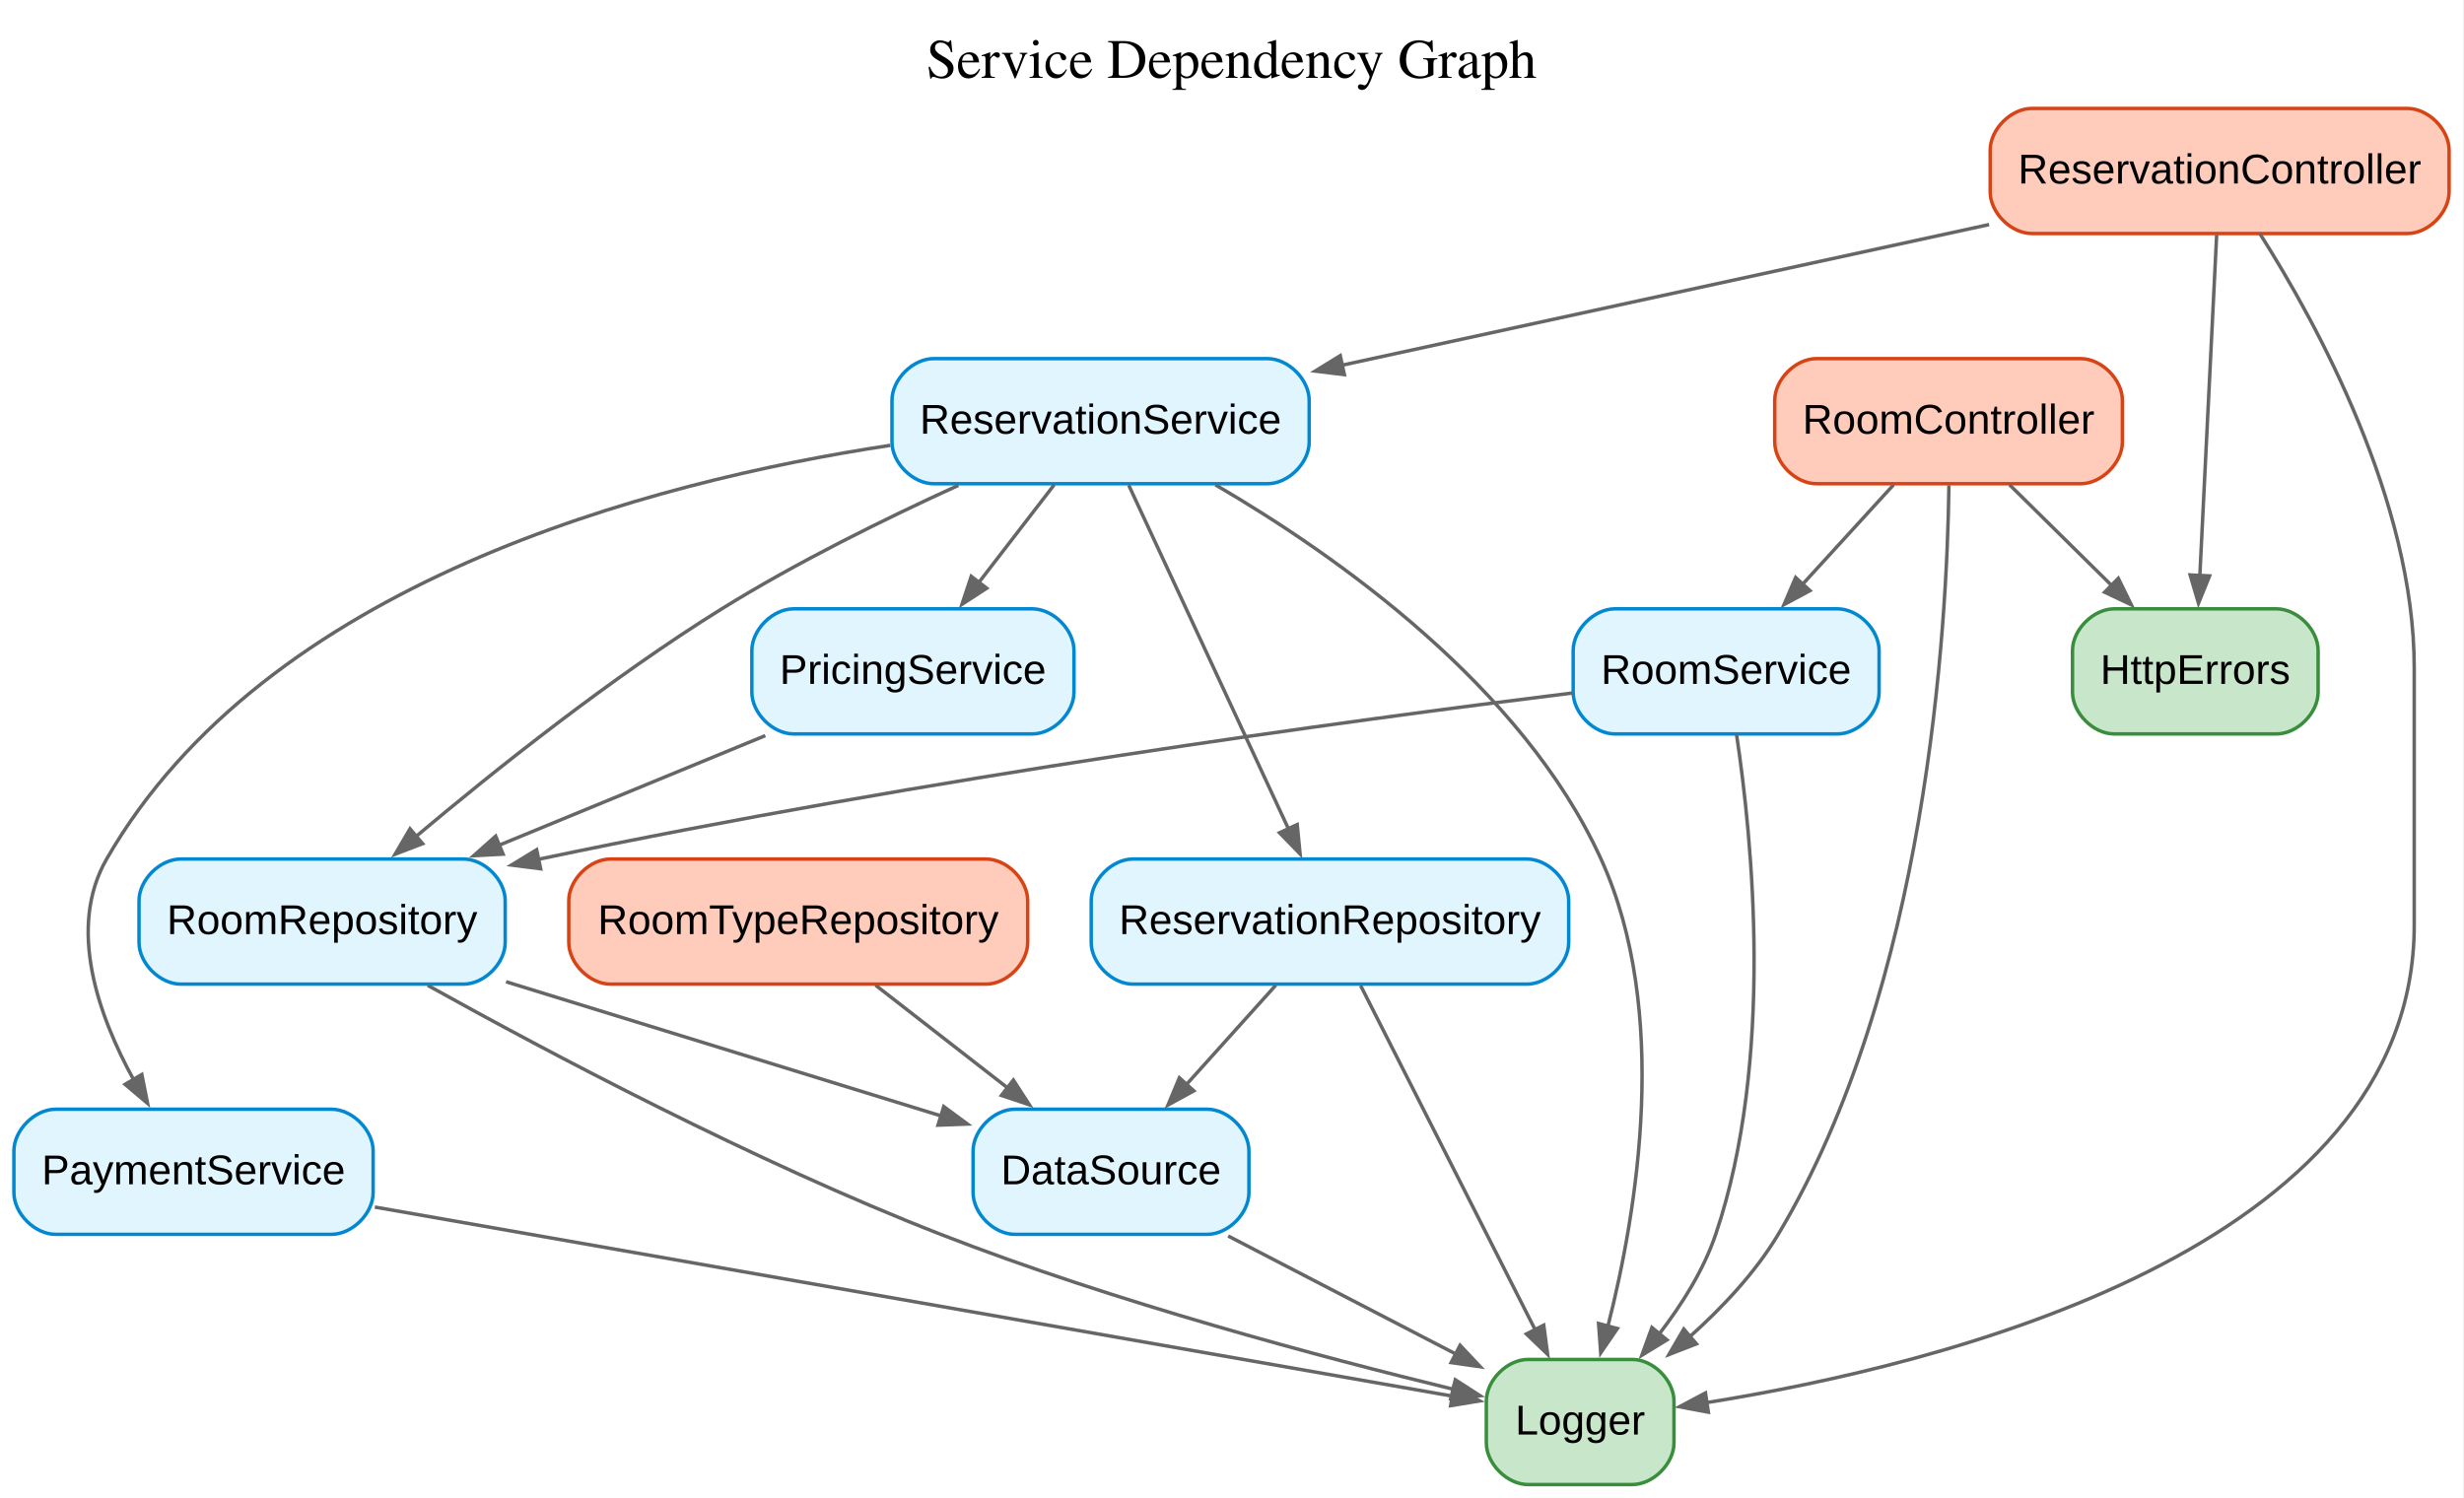
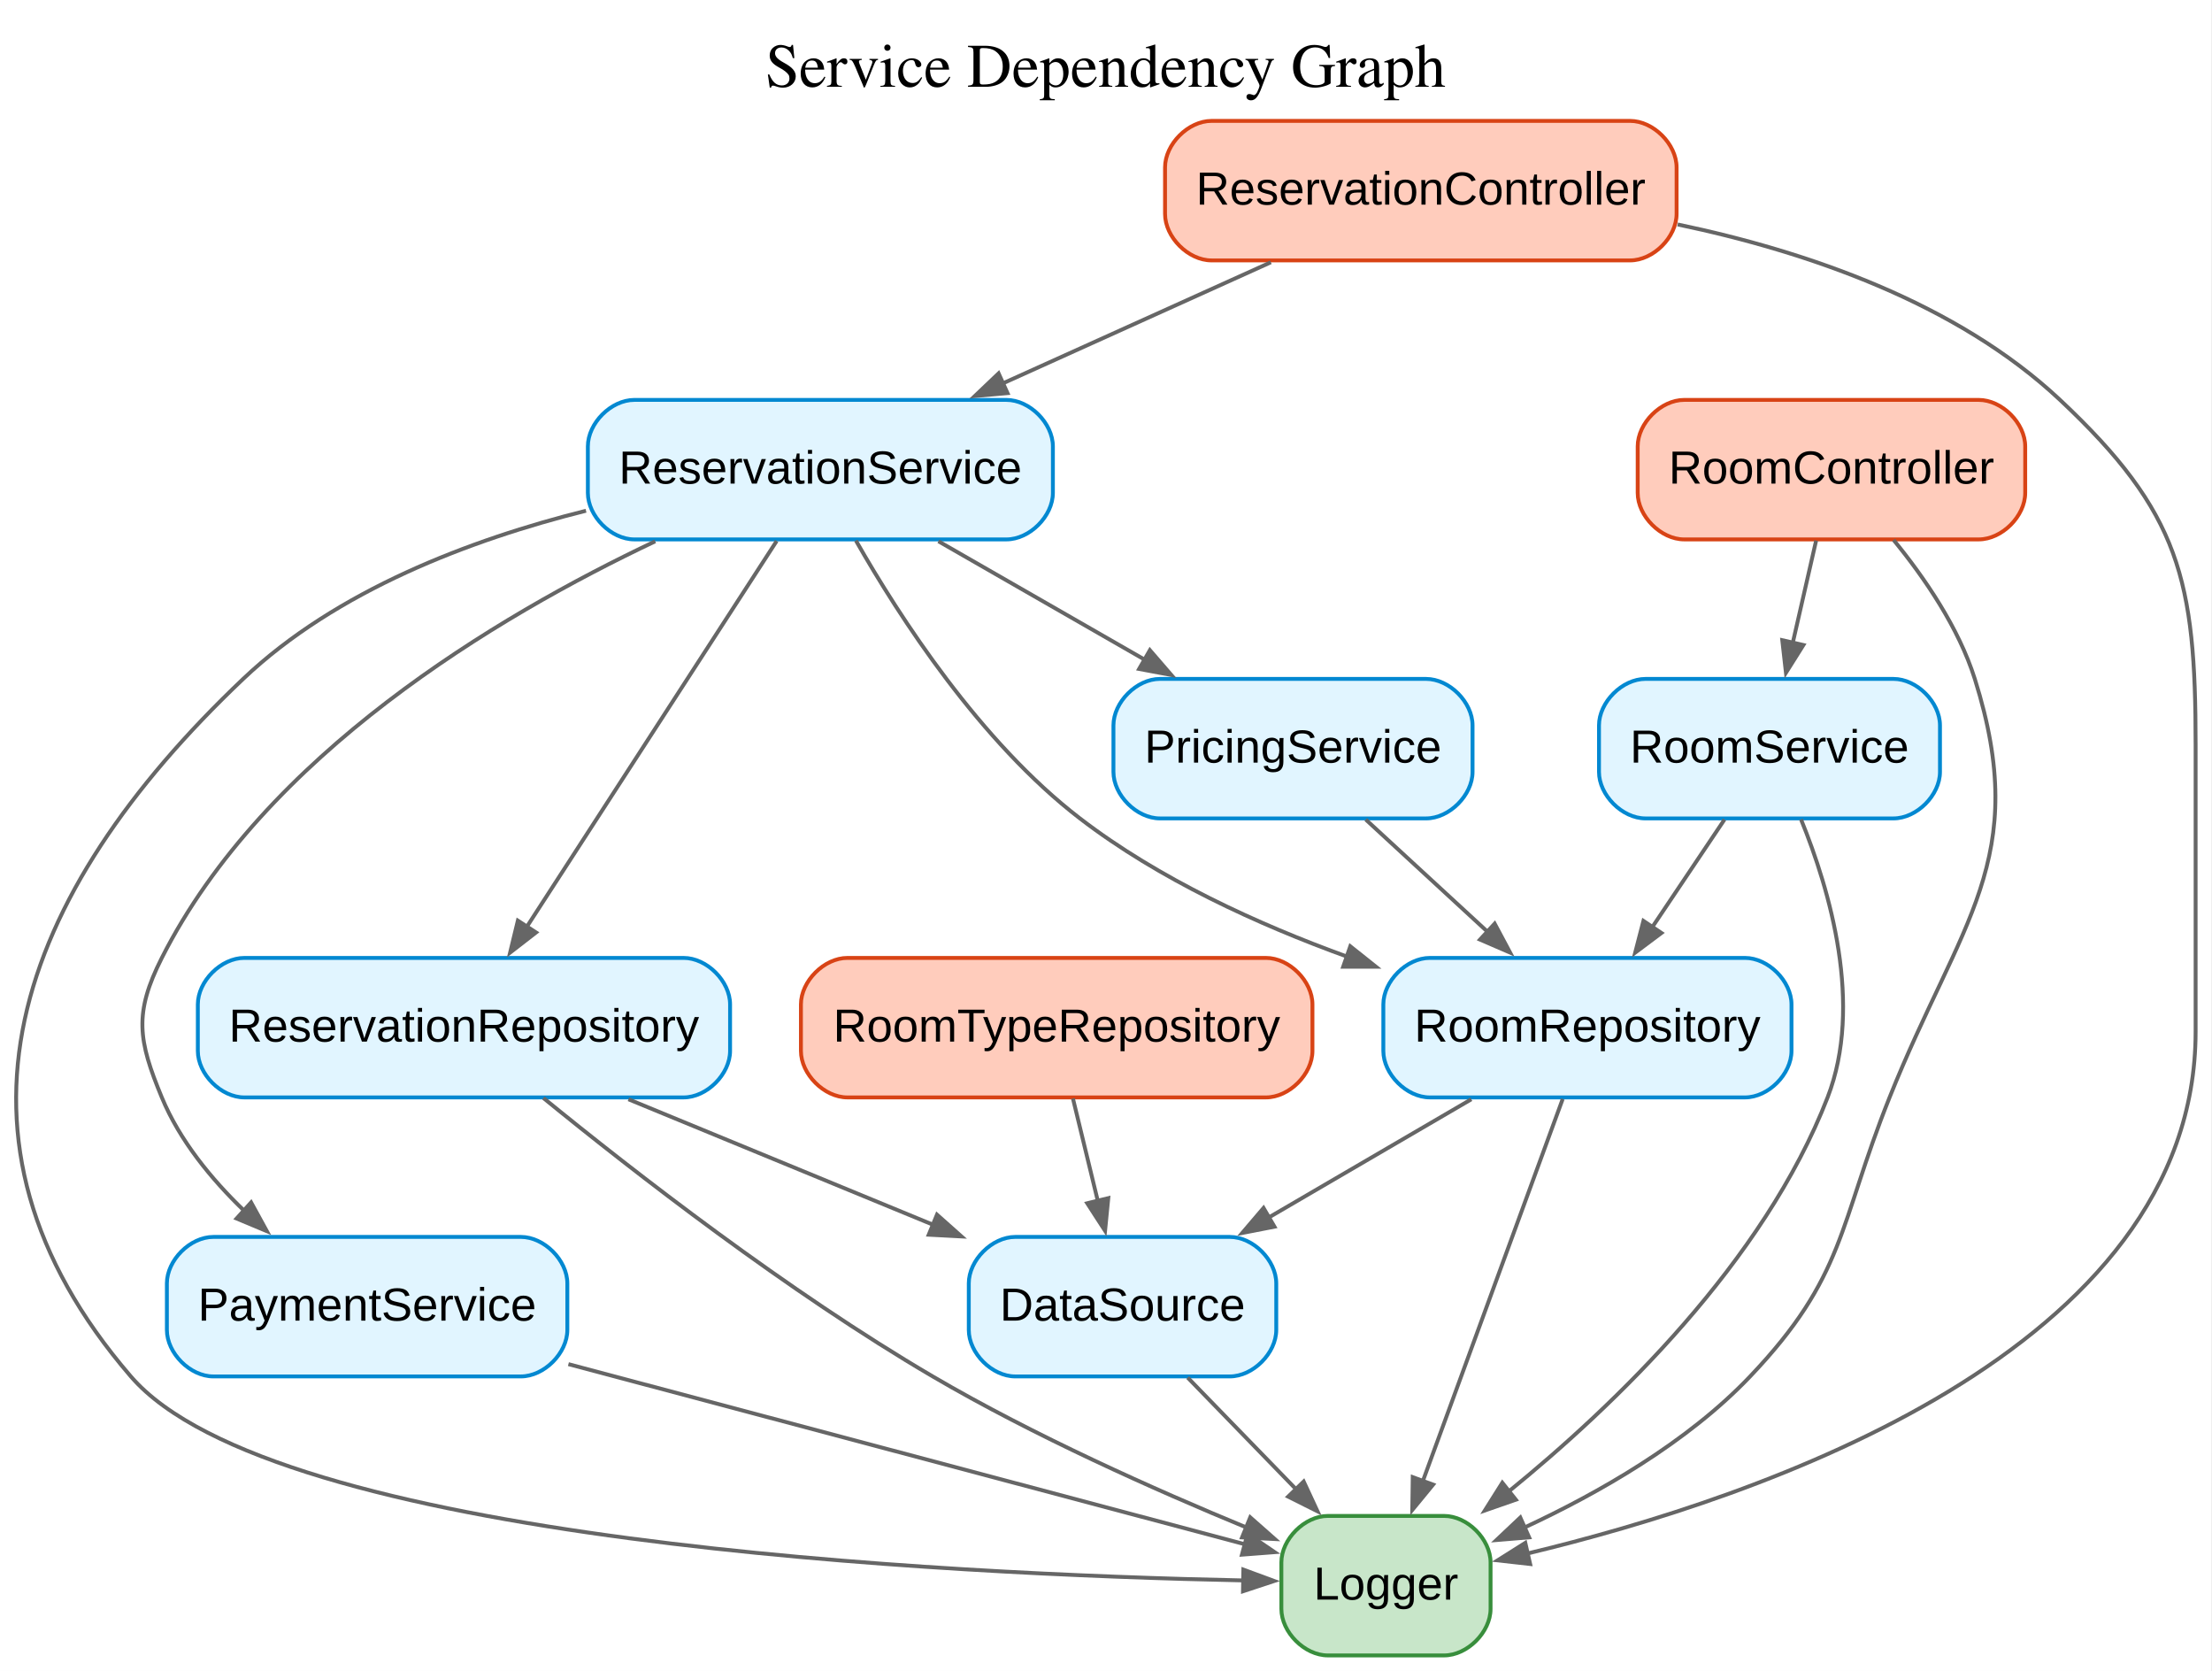
- <svg xmlns="http://www.w3.org/2000/svg" width="709pt" height="431pt" viewBox="0.00 0.00 709.00 431.00">
+ <svg xmlns="http://www.w3.org/2000/svg" width="571pt" height="431pt" viewBox="0.00 0.00 571.00 431.00">
  <g id="graph0" class="graph" transform="scale(1 1) rotate(0) translate(4 427.2)">
-     <polygon fill="white" stroke="none" points="-4,4 -4,-427.2 704.71,-427.2 704.71,4 -4,4" />
-     <text xml:space="preserve" text-anchor="middle" x="350.35" y="-404.8" font-family="Times,serif" font-size="16.00">Service Dependency Graph</text>
+     <polygon fill="white" stroke="none" points="-4,4 -4,-427.2 566.77,-427.2 566.77,4 -4,4" />
+     <text xml:space="preserve" text-anchor="middle" x="281.38" y="-404.8" font-family="Times,serif" font-size="16.00">Service Dependency Graph</text>
    <g id="node1" class="node">
-       <path fill="#e1f5ff" stroke="#0288d1" d="M524.7,-252C524.7,-252 460.67,-252 460.67,-252 454.67,-252 448.67,-246 448.67,-240 448.67,-240 448.67,-228 448.67,-228 448.67,-222 454.67,-216 460.67,-216 460.67,-216 524.7,-216 524.7,-216 530.7,-216 536.7,-222 536.7,-228 536.7,-228 536.7,-240 536.7,-240 536.7,-246 530.7,-252 524.7,-252" />
-       <text xml:space="preserve" text-anchor="middle" x="492.68" y="-230.4" font-family="Arial" font-size="12.00">RoomService</text>
+       <path fill="#e1f5ff" stroke="#0288d1" d="M484.78,-252C484.78,-252 420.76,-252 420.76,-252 414.76,-252 408.76,-246 408.76,-240 408.76,-240 408.76,-228 408.76,-228 408.76,-222 414.76,-216 420.76,-216 420.76,-216 484.78,-216 484.78,-216 490.78,-216 496.78,-222 496.78,-228 496.78,-228 496.78,-240 496.78,-240 496.78,-246 490.78,-252 484.78,-252" />
+       <text xml:space="preserve" text-anchor="middle" x="452.77" y="-230.4" font-family="Arial" font-size="12.00">RoomService</text>
    </g>
    <g id="node3" class="node">
-       <path fill="#c8e6c9" stroke="#388e3c" d="M465.68,-36C465.68,-36 435.68,-36 435.68,-36 429.68,-36 423.68,-30 423.68,-24 423.68,-24 423.68,-12 423.68,-12 423.68,-6 429.68,0 435.68,0 435.68,0 465.68,0 465.68,0 471.68,0 477.68,-6 477.68,-12 477.68,-12 477.68,-24 477.68,-24 477.68,-30 471.68,-36 465.68,-36" />
-       <text xml:space="preserve" text-anchor="middle" x="450.68" y="-14.4" font-family="Arial" font-size="12.00">Logger</text>
+       <path fill="#c8e6c9" stroke="#388e3c" d="M368.77,-36C368.77,-36 338.77,-36 338.77,-36 332.77,-36 326.77,-30 326.77,-24 326.77,-24 326.77,-12 326.77,-12 326.77,-6 332.77,0 338.77,0 338.77,0 368.77,0 368.77,0 374.77,0 380.77,-6 380.77,-12 380.77,-12 380.77,-24 380.77,-24 380.77,-30 374.77,-36 368.77,-36" />
+       <text xml:space="preserve" text-anchor="middle" x="353.77" y="-14.4" font-family="Arial" font-size="12.00">Logger</text>
    </g>
    <g id="edge1" class="edge">
-       <path fill="none" stroke="#666666" d="M495.66,-215.97C500.19,-185.95 506.63,-122.05 489.68,-72 486.21,-61.73 479.94,-51.78 473.44,-43.34" />
-       <polygon fill="#666666" stroke="#666666" points="475.66,-41.63 468.43,-37.21 471.33,-45.18 475.66,-41.63" />
+       <path fill="none" stroke="#666666" d="M460.92,-215.73C468.39,-197.38 477,-167.82 467.77,-144 451.3,-101.51 412.93,-64.62 385.25,-42.14" />
+       <polygon fill="#666666" stroke="#666666" points="387.3,-40.19 379.29,-37.4 383.81,-44.57 387.3,-40.19" />
    </g>
    <g id="node5" class="node">
-       <path fill="#e1f5ff" stroke="#0288d1" d="M129.37,-180C129.37,-180 48,-180 48,-180 42,-180 36,-174 36,-168 36,-168 36,-156 36,-156 36,-150 42,-144 48,-144 48,-144 129.37,-144 129.37,-144 135.37,-144 141.37,-150 141.37,-156 141.37,-156 141.37,-168 141.37,-168 141.37,-174 135.37,-180 129.37,-180" />
-       <text xml:space="preserve" text-anchor="middle" x="88.68" y="-158.4" font-family="Arial" font-size="12.00">RoomRepository</text>
+       <path fill="#e1f5ff" stroke="#0288d1" d="M446.45,-180C446.45,-180 365.09,-180 365.09,-180 359.09,-180 353.09,-174 353.09,-168 353.09,-168 353.09,-156 353.09,-156 353.09,-150 359.09,-144 365.09,-144 365.09,-144 446.45,-144 446.45,-144 452.45,-144 458.45,-150 458.45,-156 458.45,-156 458.45,-168 458.45,-168 458.45,-174 452.45,-180 446.45,-180" />
+       <text xml:space="preserve" text-anchor="middle" x="405.77" y="-158.4" font-family="Arial" font-size="12.00">RoomRepository</text>
    </g>
    <g id="edge2" class="edge">
-       <path fill="none" stroke="#666666" d="M448.39,-227.77C384.64,-219.89 263.21,-203.54 150.8,-179.9" />
-       <polygon fill="#666666" stroke="#666666" points="151.57,-177.2 143.17,-178.27 150.41,-182.68 151.57,-177.2" />
+       <path fill="none" stroke="#666666" d="M441.15,-215.7C435.52,-207.3 428.64,-197.07 422.46,-187.86" />
+       <polygon fill="#666666" stroke="#666666" points="424.88,-186.44 418.1,-181.36 420.23,-189.56 424.88,-186.44" />
    </g>
    <g id="node2" class="node">
-       <path fill="#ffccbc" stroke="#d84315" d="M594.7,-324C594.7,-324 518.67,-324 518.67,-324 512.67,-324 506.67,-318 506.67,-312 506.67,-312 506.67,-300 506.67,-300 506.67,-294 512.67,-288 518.67,-288 518.67,-288 594.7,-288 594.7,-288 600.7,-288 606.7,-294 606.7,-300 606.7,-300 606.7,-312 606.7,-312 606.7,-318 600.7,-324 594.7,-324" />
-       <text xml:space="preserve" text-anchor="middle" x="556.68" y="-302.4" font-family="Arial" font-size="12.00">RoomController</text>
+       <path fill="#ffccbc" stroke="#d84315" d="M506.78,-324C506.78,-324 430.75,-324 430.75,-324 424.75,-324 418.75,-318 418.75,-312 418.75,-312 418.75,-300 418.75,-300 418.75,-294 424.75,-288 430.75,-288 430.75,-288 506.78,-288 506.78,-288 512.78,-288 518.78,-294 518.78,-300 518.78,-300 518.78,-312 518.78,-312 518.78,-318 512.78,-324 506.78,-324" />
+       <text xml:space="preserve" text-anchor="middle" x="468.77" y="-302.4" font-family="Arial" font-size="12.00">RoomController</text>
    </g>
    <g id="edge4" class="edge">
-       <path fill="none" stroke="#666666" d="M540.86,-287.7C532.96,-279.05 523.27,-268.45 514.65,-259.03" />
-       <polygon fill="#666666" stroke="#666666" points="516.81,-257.24 509.34,-253.22 512.68,-261.01 516.81,-257.24" />
+       <path fill="none" stroke="#666666" d="M464.81,-287.7C462.99,-279.73 460.79,-270.1 458.77,-261.26" />
+       <polygon fill="#666666" stroke="#666666" points="461.53,-260.75 457.02,-253.58 456.07,-262 461.53,-260.75" />
    </g>
    <g id="edge3" class="edge">
-       <path fill="none" stroke="#666666" d="M556.79,-287.53C556.27,-246.77 550.5,-143.45 507.68,-72 501.1,-61.01 491.57,-50.89 482.18,-42.5" />
-       <polygon fill="#666666" stroke="#666666" points="484.14,-40.49 476.23,-37.42 480.5,-44.75 484.14,-40.49" />
+       <path fill="none" stroke="#666666" d="M484.81,-287.85C492.78,-278.12 501.59,-265.27 505.77,-252 520.47,-205.27 501.94,-189.49 483.77,-144 470.5,-110.78 472.43,-97.92 447.77,-72 431.53,-54.93 408.57,-41.85 389.4,-32.95" />
+       <polygon fill="#666666" stroke="#666666" points="390.73,-30.47 382.28,-29.77 388.45,-35.59 390.73,-30.47" />
+     </g>
+     <g id="node4" class="node">
+       <path fill="#e1f5ff" stroke="#0288d1" d="M172.46,-180C172.46,-180 59.07,-180 59.07,-180 53.07,-180 47.07,-174 47.07,-168 47.07,-168 47.07,-156 47.07,-156 47.07,-150 53.07,-144 59.07,-144 59.07,-144 172.46,-144 172.46,-144 178.46,-144 184.46,-150 184.46,-156 184.46,-156 184.46,-168 184.46,-168 184.46,-174 178.46,-180 172.46,-180" />
+       <text xml:space="preserve" text-anchor="middle" x="115.77" y="-158.4" font-family="Arial" font-size="12.00">ReservationRepository</text>
+     </g>
+     <g id="edge5" class="edge">
+       <path fill="none" stroke="#666666" d="M136.27,-143.85C159.63,-124.8 199.41,-93.87 236.77,-72 262.88,-56.71 294.17,-42.74 317.82,-32.99" />
+       <polygon fill="#666666" stroke="#666666" points="318.73,-35.64 325.09,-30.03 316.62,-30.46 318.73,-35.64" />
+     </g>
+     <g id="node7" class="node">
+       <path fill="#e1f5ff" stroke="#0288d1" d="M313.45,-108C313.45,-108 258.08,-108 258.08,-108 252.08,-108 246.08,-102 246.08,-96 246.08,-96 246.08,-84 246.08,-84 246.08,-78 252.08,-72 258.08,-72 258.08,-72 313.45,-72 313.45,-72 319.45,-72 325.45,-78 325.45,-84 325.45,-84 325.45,-96 325.45,-96 325.45,-102 319.45,-108 313.45,-108" />
+       <text xml:space="preserve" text-anchor="middle" x="285.77" y="-86.4" font-family="Arial" font-size="12.00">DataSource</text>
+     </g>
+     <g id="edge6" class="edge">
+       <path fill="none" stroke="#666666" d="M158.23,-143.52C182.16,-133.66 212.15,-121.32 237.03,-111.07" />
+       <polygon fill="#666666" stroke="#666666" points="237.87,-113.75 244.2,-108.12 235.74,-108.57 237.87,-113.75" />
+     </g>
+     <g id="edge7" class="edge">
+       <path fill="none" stroke="#666666" d="M399.39,-143.59C390.34,-118.86 373.69,-73.41 363.21,-44.77" />
+       <polygon fill="#666666" stroke="#666666" points="365.94,-44.08 360.56,-37.53 360.68,-46.01 365.94,-44.08" />
+     </g>
+     <g id="edge8" class="edge">
+       <path fill="none" stroke="#666666" d="M375.8,-143.52C359.93,-134.26 340.28,-122.8 323.4,-112.95" />
+       <polygon fill="#666666" stroke="#666666" points="324.99,-110.64 316.67,-109.02 322.17,-115.47 324.99,-110.64" />
+     </g>
+     <g id="node6" class="node">
+       <path fill="#ffccbc" stroke="#d84315" d="M322.79,-180C322.79,-180 214.75,-180 214.75,-180 208.75,-180 202.75,-174 202.75,-168 202.75,-168 202.75,-156 202.75,-156 202.75,-150 208.75,-144 214.75,-144 214.75,-144 322.79,-144 322.79,-144 328.79,-144 334.79,-150 334.79,-156 334.79,-156 334.79,-168 334.79,-168 334.79,-174 328.79,-180 322.79,-180" />
+       <text xml:space="preserve" text-anchor="middle" x="268.77" y="-158.4" font-family="Arial" font-size="12.00">RoomTypeRepository</text>
+     </g>
+     <g id="edge9" class="edge">
+       <path fill="none" stroke="#666666" d="M272.97,-143.7C274.91,-135.73 277.24,-126.1 279.39,-117.26" />
+       <polygon fill="#666666" stroke="#666666" points="282.09,-118.01 281.26,-109.58 276.65,-116.69 282.09,-118.01" />
+     </g>
+     <g id="edge10" class="edge">
+       <path fill="none" stroke="#666666" d="M302.58,-71.7C311.06,-62.97 321.48,-52.24 330.7,-42.75" />
+       <polygon fill="#666666" stroke="#666666" points="332.53,-44.88 336.1,-37.19 328.52,-40.98 332.53,-44.88" />
    </g>
    <g id="node8" class="node">
-       <path fill="#c8e6c9" stroke="#388e3c" d="M651.02,-252C651.02,-252 604.35,-252 604.35,-252 598.35,-252 592.35,-246 592.35,-240 592.35,-240 592.35,-228 592.35,-228 592.35,-222 598.35,-216 604.35,-216 604.35,-216 651.02,-216 651.02,-216 657.02,-216 663.02,-222 663.02,-228 663.02,-228 663.02,-240 663.02,-240 663.02,-246 657.02,-252 651.02,-252" />
-       <text xml:space="preserve" text-anchor="middle" x="627.68" y="-230.4" font-family="Arial" font-size="12.00">HttpErrors</text>
-     </g>
-     <g id="edge5" class="edge">
-       <path fill="none" stroke="#666666" d="M574.24,-287.7C583.09,-278.97 593.97,-268.24 603.59,-258.75" />
-       <polygon fill="#666666" stroke="#666666" points="605.53,-260.78 609.26,-253.17 601.6,-256.79 605.53,-260.78" />
-     </g>
-     <g id="node4" class="node">
-       <path fill="#e1f5ff" stroke="#0288d1" d="M435.38,-180C435.38,-180 321.99,-180 321.99,-180 315.99,-180 309.99,-174 309.99,-168 309.99,-168 309.99,-156 309.99,-156 309.99,-150 315.99,-144 321.99,-144 321.99,-144 435.38,-144 435.38,-144 441.38,-144 447.38,-150 447.38,-156 447.38,-156 447.38,-168 447.38,-168 447.38,-174 441.38,-180 435.38,-180" />
-       <text xml:space="preserve" text-anchor="middle" x="378.68" y="-158.4" font-family="Arial" font-size="12.00">ReservationRepository</text>
-     </g>
-     <g id="edge6" class="edge">
-       <path fill="none" stroke="#666666" d="M387.51,-143.59C400.1,-118.76 423.3,-73.01 437.81,-44.4" />
-       <polygon fill="#666666" stroke="#666666" points="440.2,-45.86 441.32,-37.46 435.21,-43.33 440.2,-45.86" />
-     </g>
-     <g id="node7" class="node">
-       <path fill="#e1f5ff" stroke="#0288d1" d="M343.37,-108C343.37,-108 288,-108 288,-108 282,-108 276,-102 276,-96 276,-96 276,-84 276,-84 276,-78 282,-72 288,-72 288,-72 343.37,-72 343.37,-72 349.37,-72 355.37,-78 355.37,-84 355.37,-84 355.37,-96 355.37,-96 355.37,-102 349.37,-108 343.37,-108" />
-       <text xml:space="preserve" text-anchor="middle" x="315.68" y="-86.4" font-family="Arial" font-size="12.00">DataSource</text>
-     </g>
-     <g id="edge7" class="edge">
-       <path fill="none" stroke="#666666" d="M363.11,-143.7C355.33,-135.05 345.79,-124.45 337.31,-115.03" />
-       <polygon fill="#666666" stroke="#666666" points="339.52,-113.3 332.09,-109.23 335.36,-117.05 339.52,-113.3" />
-     </g>
-     <g id="edge8" class="edge">
-       <path fill="none" stroke="#666666" d="M119.09,-143.64C153.92,-124.27 213.09,-92.91 266.68,-72 316.65,-52.5 376.71,-36.53 414.3,-27.39" />
-       <polygon fill="#666666" stroke="#666666" points="414.76,-30.15 421.88,-25.56 413.45,-24.71 414.76,-30.15" />
-     </g>
-     <g id="edge9" class="edge">
-       <path fill="none" stroke="#666666" d="M141.62,-144.68C179.42,-133.02 229.9,-117.45 266.76,-106.09" />
-       <polygon fill="#666666" stroke="#666666" points="267.56,-108.77 274.38,-103.74 265.91,-103.42 267.56,-108.77" />
-     </g>
-     <g id="node6" class="node">
-       <path fill="#ffccbc" stroke="#d84315" d="M279.71,-180C279.71,-180 171.66,-180 171.66,-180 165.66,-180 159.66,-174 159.66,-168 159.66,-168 159.66,-156 159.66,-156 159.66,-150 165.66,-144 171.66,-144 171.66,-144 279.71,-144 279.71,-144 285.71,-144 291.71,-150 291.71,-156 291.71,-156 291.71,-168 291.71,-168 291.71,-174 285.71,-180 279.71,-180" />
-       <text xml:space="preserve" text-anchor="middle" x="225.68" y="-158.4" font-family="Arial" font-size="12.00">RoomTypeRepository</text>
-     </g>
-     <g id="edge10" class="edge">
-       <path fill="none" stroke="#666666" d="M247.93,-143.7C259.4,-134.78 273.54,-123.78 285.93,-114.14" />
-       <polygon fill="#666666" stroke="#666666" points="287.59,-116.4 292.19,-109.28 284.15,-111.98 287.59,-116.4" />
+       <path fill="#e1f5ff" stroke="#0288d1" d="M255.79,-324C255.79,-324 159.75,-324 159.75,-324 153.75,-324 147.75,-318 147.75,-312 147.75,-312 147.75,-300 147.75,-300 147.75,-294 153.75,-288 159.75,-288 159.75,-288 255.79,-288 255.79,-288 261.79,-288 267.79,-294 267.79,-300 267.79,-300 267.79,-312 267.79,-312 267.79,-318 261.79,-324 255.79,-324" />
+       <text xml:space="preserve" text-anchor="middle" x="207.77" y="-302.4" font-family="Arial" font-size="12.00">ReservationService</text>
    </g>
    <g id="edge11" class="edge">
-       <path fill="none" stroke="#666666" d="M349.4,-71.52C369.36,-61.17 394.62,-48.07 414.92,-37.55" />
-       <polygon fill="#666666" stroke="#666666" points="416.13,-40.07 421.94,-33.9 413.55,-35.1 416.13,-40.07" />
+       <path fill="none" stroke="#666666" d="M147.27,-295.4C117.48,-287.95 82.87,-274.86 58.77,-252 -0.03,-196.24 -23.13,-133.38 29.77,-72 66.61,-29.25 240.33,-20.92 317.12,-19.35" />
+       <polygon fill="#666666" stroke="#666666" points="316.96,-22.15 324.91,-19.21 316.86,-16.55 316.96,-22.15" />
+     </g>
+     <g id="edge13" class="edge">
+       <path fill="none" stroke="#666666" d="M196.49,-287.59C180.33,-262.65 150.51,-216.62 131.99,-188.03" />
+       <polygon fill="#666666" stroke="#666666" points="134.38,-186.57 127.68,-181.38 129.68,-189.62 134.38,-186.57" />
+     </g>
+     <g id="edge12" class="edge">
+       <path fill="none" stroke="#666666" d="M216.94,-287.7C228.2,-267.94 249,-235.79 274.77,-216 295.13,-200.36 320.73,-188.65 343.88,-180.28" />
+       <polygon fill="#666666" stroke="#666666" points="344.56,-183 351.19,-177.72 342.72,-177.72 344.56,-183" />
+     </g>
+     <g id="node10" class="node">
+       <path fill="#e1f5ff" stroke="#0288d1" d="M364.12,-252C364.12,-252 295.42,-252 295.42,-252 289.42,-252 283.42,-246 283.42,-240 283.42,-240 283.42,-228 283.42,-228 283.42,-222 289.42,-216 295.42,-216 295.42,-216 364.12,-216 364.12,-216 370.12,-216 376.12,-222 376.12,-228 376.12,-228 376.12,-240 376.12,-240 376.12,-246 370.12,-252 364.12,-252" />
+       <text xml:space="preserve" text-anchor="middle" x="329.77" y="-230.4" font-family="Arial" font-size="12.00">PricingService</text>
+     </g>
+     <g id="edge14" class="edge">
+       <path fill="none" stroke="#666666" d="M238.24,-287.52C254.37,-278.26 274.35,-266.8 291.51,-256.95" />
+       <polygon fill="#666666" stroke="#666666" points="292.83,-259.42 298.37,-253.01 290.04,-254.57 292.83,-259.42" />
+     </g>
+     <g id="node11" class="node">
+       <path fill="#e1f5ff" stroke="#0288d1" d="M130.45,-108C130.45,-108 51.08,-108 51.08,-108 45.08,-108 39.08,-102 39.08,-96 39.08,-96 39.08,-84 39.08,-84 39.08,-78 45.08,-72 51.08,-72 51.08,-72 130.45,-72 130.45,-72 136.45,-72 142.45,-78 142.45,-84 142.45,-84 142.45,-96 142.45,-96 142.45,-102 136.45,-108 130.45,-108" />
+       <text xml:space="preserve" text-anchor="middle" x="90.77" y="-86.4" font-family="Arial" font-size="12.00">PaymentService</text>
+     </g>
+     <g id="edge15" class="edge">
+       <path fill="none" stroke="#666666" d="M165.14,-287.51C124.02,-268.05 64.23,-232.3 37.77,-180 30.55,-165.72 31.65,-158.78 37.77,-144 42.37,-132.9 50.54,-122.91 59.11,-114.68" />
+       <polygon fill="#666666" stroke="#666666" points="60.82,-116.91 64.89,-109.48 57.07,-112.75 60.82,-116.91" />
    </g>
    <g id="node9" class="node">
-       <path fill="#e1f5ff" stroke="#0288d1" d="M360.71,-324C360.71,-324 264.66,-324 264.66,-324 258.66,-324 252.66,-318 252.66,-312 252.66,-312 252.66,-300 252.66,-300 252.66,-294 258.66,-288 264.66,-288 264.66,-288 360.71,-288 360.71,-288 366.71,-288 372.71,-294 372.71,-300 372.71,-300 372.71,-312 372.71,-312 372.71,-318 366.71,-324 360.71,-324" />
-       <text xml:space="preserve" text-anchor="middle" x="312.68" y="-302.4" font-family="Arial" font-size="12.00">ReservationService</text>
-     </g>
-     <g id="edge12" class="edge">
-       <path fill="none" stroke="#666666" d="M345.74,-287.68C380.75,-267.26 434.02,-229.7 456.68,-180 476.65,-136.22 467.08,-78.58 458.64,-45.48" />
-       <polygon fill="#666666" stroke="#666666" points="461.39,-44.89 456.6,-37.89 455.98,-46.34 461.39,-44.89" />
-     </g>
-     <g id="edge14" class="edge">
-       <path fill="none" stroke="#666666" d="M320.78,-287.59C332.32,-262.76 353.58,-217.01 366.88,-188.4" />
-       <polygon fill="#666666" stroke="#666666" points="369.26,-189.92 370.09,-181.48 364.18,-187.56 369.26,-189.92" />
-     </g>
-     <g id="edge13" class="edge">
-       <path fill="none" stroke="#666666" d="M271.76,-287.53C250.85,-278 225.32,-265.43 203.68,-252 171.89,-232.26 138.35,-205.54 115.76,-186.54" />
-       <polygon fill="#666666" stroke="#666666" points="117.6,-184.43 109.69,-181.39 113.98,-188.7 117.6,-184.43" />
-     </g>
-     <g id="node11" class="node">
-       <path fill="#e1f5ff" stroke="#0288d1" d="M293.03,-252C293.03,-252 224.34,-252 224.34,-252 218.34,-252 212.34,-246 212.34,-240 212.34,-240 212.34,-228 212.34,-228 212.34,-222 218.34,-216 224.34,-216 224.34,-216 293.03,-216 293.03,-216 299.03,-216 305.03,-222 305.03,-228 305.03,-228 305.03,-240 305.03,-240 305.03,-246 299.03,-252 293.03,-252" />
-       <text xml:space="preserve" text-anchor="middle" x="258.68" y="-230.4" font-family="Arial" font-size="12.00">PricingService</text>
-     </g>
-     <g id="edge15" class="edge">
-       <path fill="none" stroke="#666666" d="M299.34,-287.7C292.8,-279.22 284.81,-268.86 277.65,-259.58" />
-       <polygon fill="#666666" stroke="#666666" points="279.91,-257.93 272.8,-253.3 275.47,-261.35 279.91,-257.93" />
-     </g>
-     <g id="node12" class="node">
-       <path fill="#e1f5ff" stroke="#0288d1" d="M91.37,-108C91.37,-108 12,-108 12,-108 6,-108 0,-102 0,-96 0,-96 0,-84 0,-84 0,-78 6,-72 12,-72 12,-72 91.37,-72 91.37,-72 97.37,-72 103.37,-78 103.37,-84 103.37,-84 103.37,-96 103.37,-96 103.37,-102 97.37,-108 91.37,-108" />
-       <text xml:space="preserve" text-anchor="middle" x="51.68" y="-86.4" font-family="Arial" font-size="12.00">PaymentService</text>
+       <path fill="#ffccbc" stroke="#d84315" d="M416.79,-396C416.79,-396 308.74,-396 308.74,-396 302.74,-396 296.74,-390 296.74,-384 296.74,-384 296.74,-372 296.74,-372 296.74,-366 302.74,-360 308.74,-360 308.74,-360 416.79,-360 416.79,-360 422.79,-360 428.79,-366 428.79,-372 428.79,-372 428.79,-384 428.79,-384 428.79,-390 422.79,-396 416.79,-396" />
+       <text xml:space="preserve" text-anchor="middle" x="362.77" y="-374.4" font-family="Arial" font-size="12.00">ReservationController</text>
    </g>
    <g id="edge16" class="edge">
-       <path fill="none" stroke="#666666" d="M252.18,-299.05C182.71,-288.51 72.44,-259.48 26.68,-180 15.3,-160.22 24.28,-134.95 34.51,-116.39" />
-       <polygon fill="#666666" stroke="#666666" points="36.81,-118 38.46,-109.69 31.99,-115.16 36.81,-118" />
-     </g>
-     <g id="node10" class="node">
-       <path fill="#ffccbc" stroke="#d84315" d="M688.71,-396C688.71,-396 580.66,-396 580.66,-396 574.66,-396 568.66,-390 568.66,-384 568.66,-384 568.66,-372 568.66,-372 568.66,-366 574.66,-360 580.66,-360 580.66,-360 688.71,-360 688.71,-360 694.71,-360 700.71,-366 700.71,-372 700.71,-372 700.71,-384 700.71,-384 700.71,-390 694.71,-396 688.71,-396" />
-       <text xml:space="preserve" text-anchor="middle" x="634.68" y="-374.4" font-family="Arial" font-size="12.00">ReservationController</text>
+       <path fill="none" stroke="#666666" d="M429.06,-369.28C462.27,-362.33 501,-349.11 527.77,-324 558.77,-294.92 562.77,-277.5 562.77,-235 562.77,-235 562.77,-235 562.77,-161 562.77,-78.55 450.12,-40.63 390.23,-26.29" />
+       <polygon fill="#666666" stroke="#666666" points="390.99,-23.59 382.57,-24.53 389.74,-29.05 390.99,-23.59" />
    </g>
    <g id="edge17" class="edge">
-       <path fill="none" stroke="#666666" d="M646.29,-359.93C662.69,-334.09 690.68,-282.97 690.68,-235 690.68,-235 690.68,-235 690.68,-161 690.68,-67.56 554.26,-34.3 487.13,-23.59" />
-       <polygon fill="#666666" stroke="#666666" points="487.57,-20.82 479.25,-22.39 486.74,-26.36 487.57,-20.82" />
+       <path fill="none" stroke="#666666" d="M324.06,-359.52C303.08,-350.04 276.99,-338.26 254.85,-328.26" />
+       <polygon fill="#666666" stroke="#666666" points="256.08,-325.75 247.64,-325 253.78,-330.85 256.08,-325.75" />
+     </g>
+     <g id="edge18" class="edge">
+       <path fill="none" stroke="#666666" d="M348.56,-215.7C358.06,-206.95 369.73,-196.19 380.05,-186.69" />
+       <polygon fill="#666666" stroke="#666666" points="381.83,-188.85 385.82,-181.37 378.04,-184.73 381.83,-188.85" />
    </g>
    <g id="edge19" class="edge">
-       <path fill="none" stroke="#666666" d="M633.83,-359.59C632.62,-335.08 630.41,-290.19 628.99,-261.52" />
-       <polygon fill="#666666" stroke="#666666" points="631.79,-261.47 628.6,-253.62 626.2,-261.75 631.79,-261.47" />
-     </g>
-     <g id="edge18" class="edge">
-       <path fill="none" stroke="#666666" d="M568.36,-362.58C513.95,-350.75 437.16,-334.06 381.96,-322.06" />
-       <polygon fill="#666666" stroke="#666666" points="382.84,-319.39 374.43,-320.42 381.65,-324.86 382.84,-319.39" />
-     </g>
-     <g id="edge20" class="edge">
-       <path fill="none" stroke="#666666" d="M216.22,-215.52C193.01,-205.96 164.1,-194.05 139.67,-184" />
-       <polygon fill="#666666" stroke="#666666" points="140.76,-181.41 132.3,-180.96 138.63,-186.59 140.76,-181.41" />
-     </g>
-     <g id="edge21" class="edge">
-       <path fill="none" stroke="#666666" d="M103.85,-79.85C185.92,-65.45 343.18,-37.86 414.23,-25.39" />
-       <polygon fill="#666666" stroke="#666666" points="414.38,-28.21 421.78,-24.07 413.42,-22.7 414.38,-28.21" />
+       <path fill="none" stroke="#666666" d="M142.73,-75.17C194.3,-61.44 272.01,-40.76 317.34,-28.69" />
+       <polygon fill="#666666" stroke="#666666" points="318.03,-31.41 325.04,-26.65 316.59,-26 318.03,-31.41" />
    </g>
  </g>
</svg>
